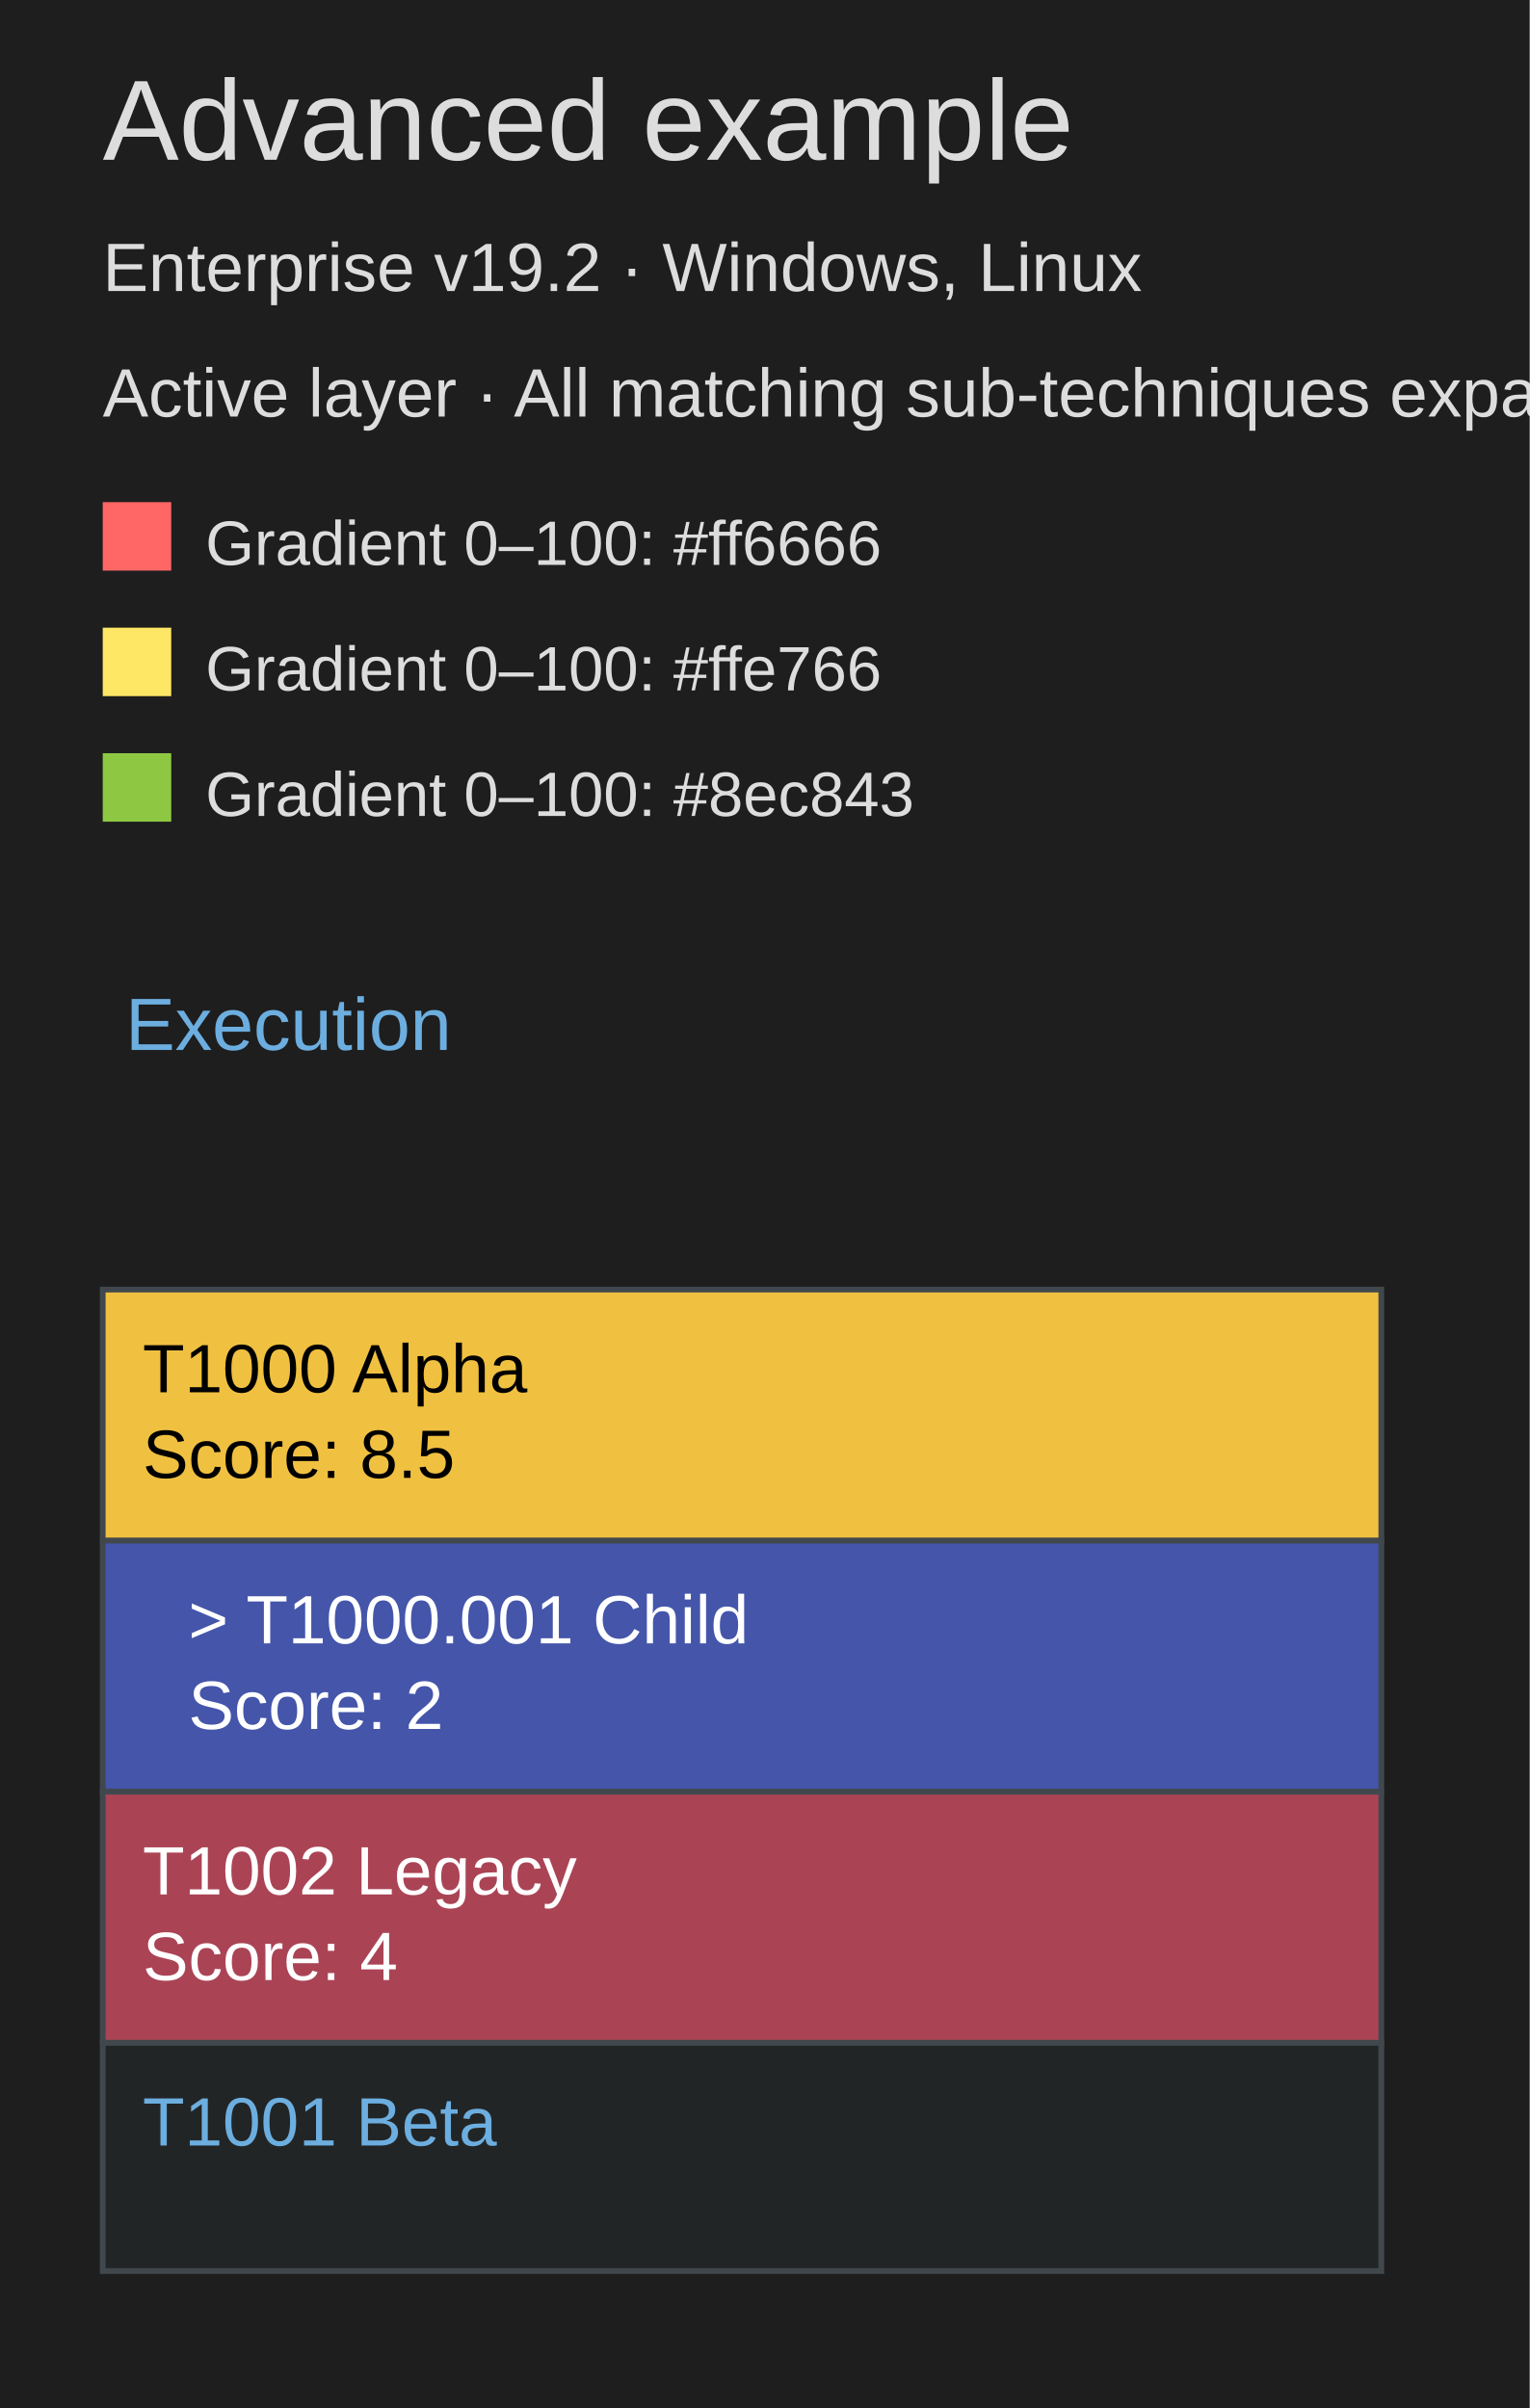
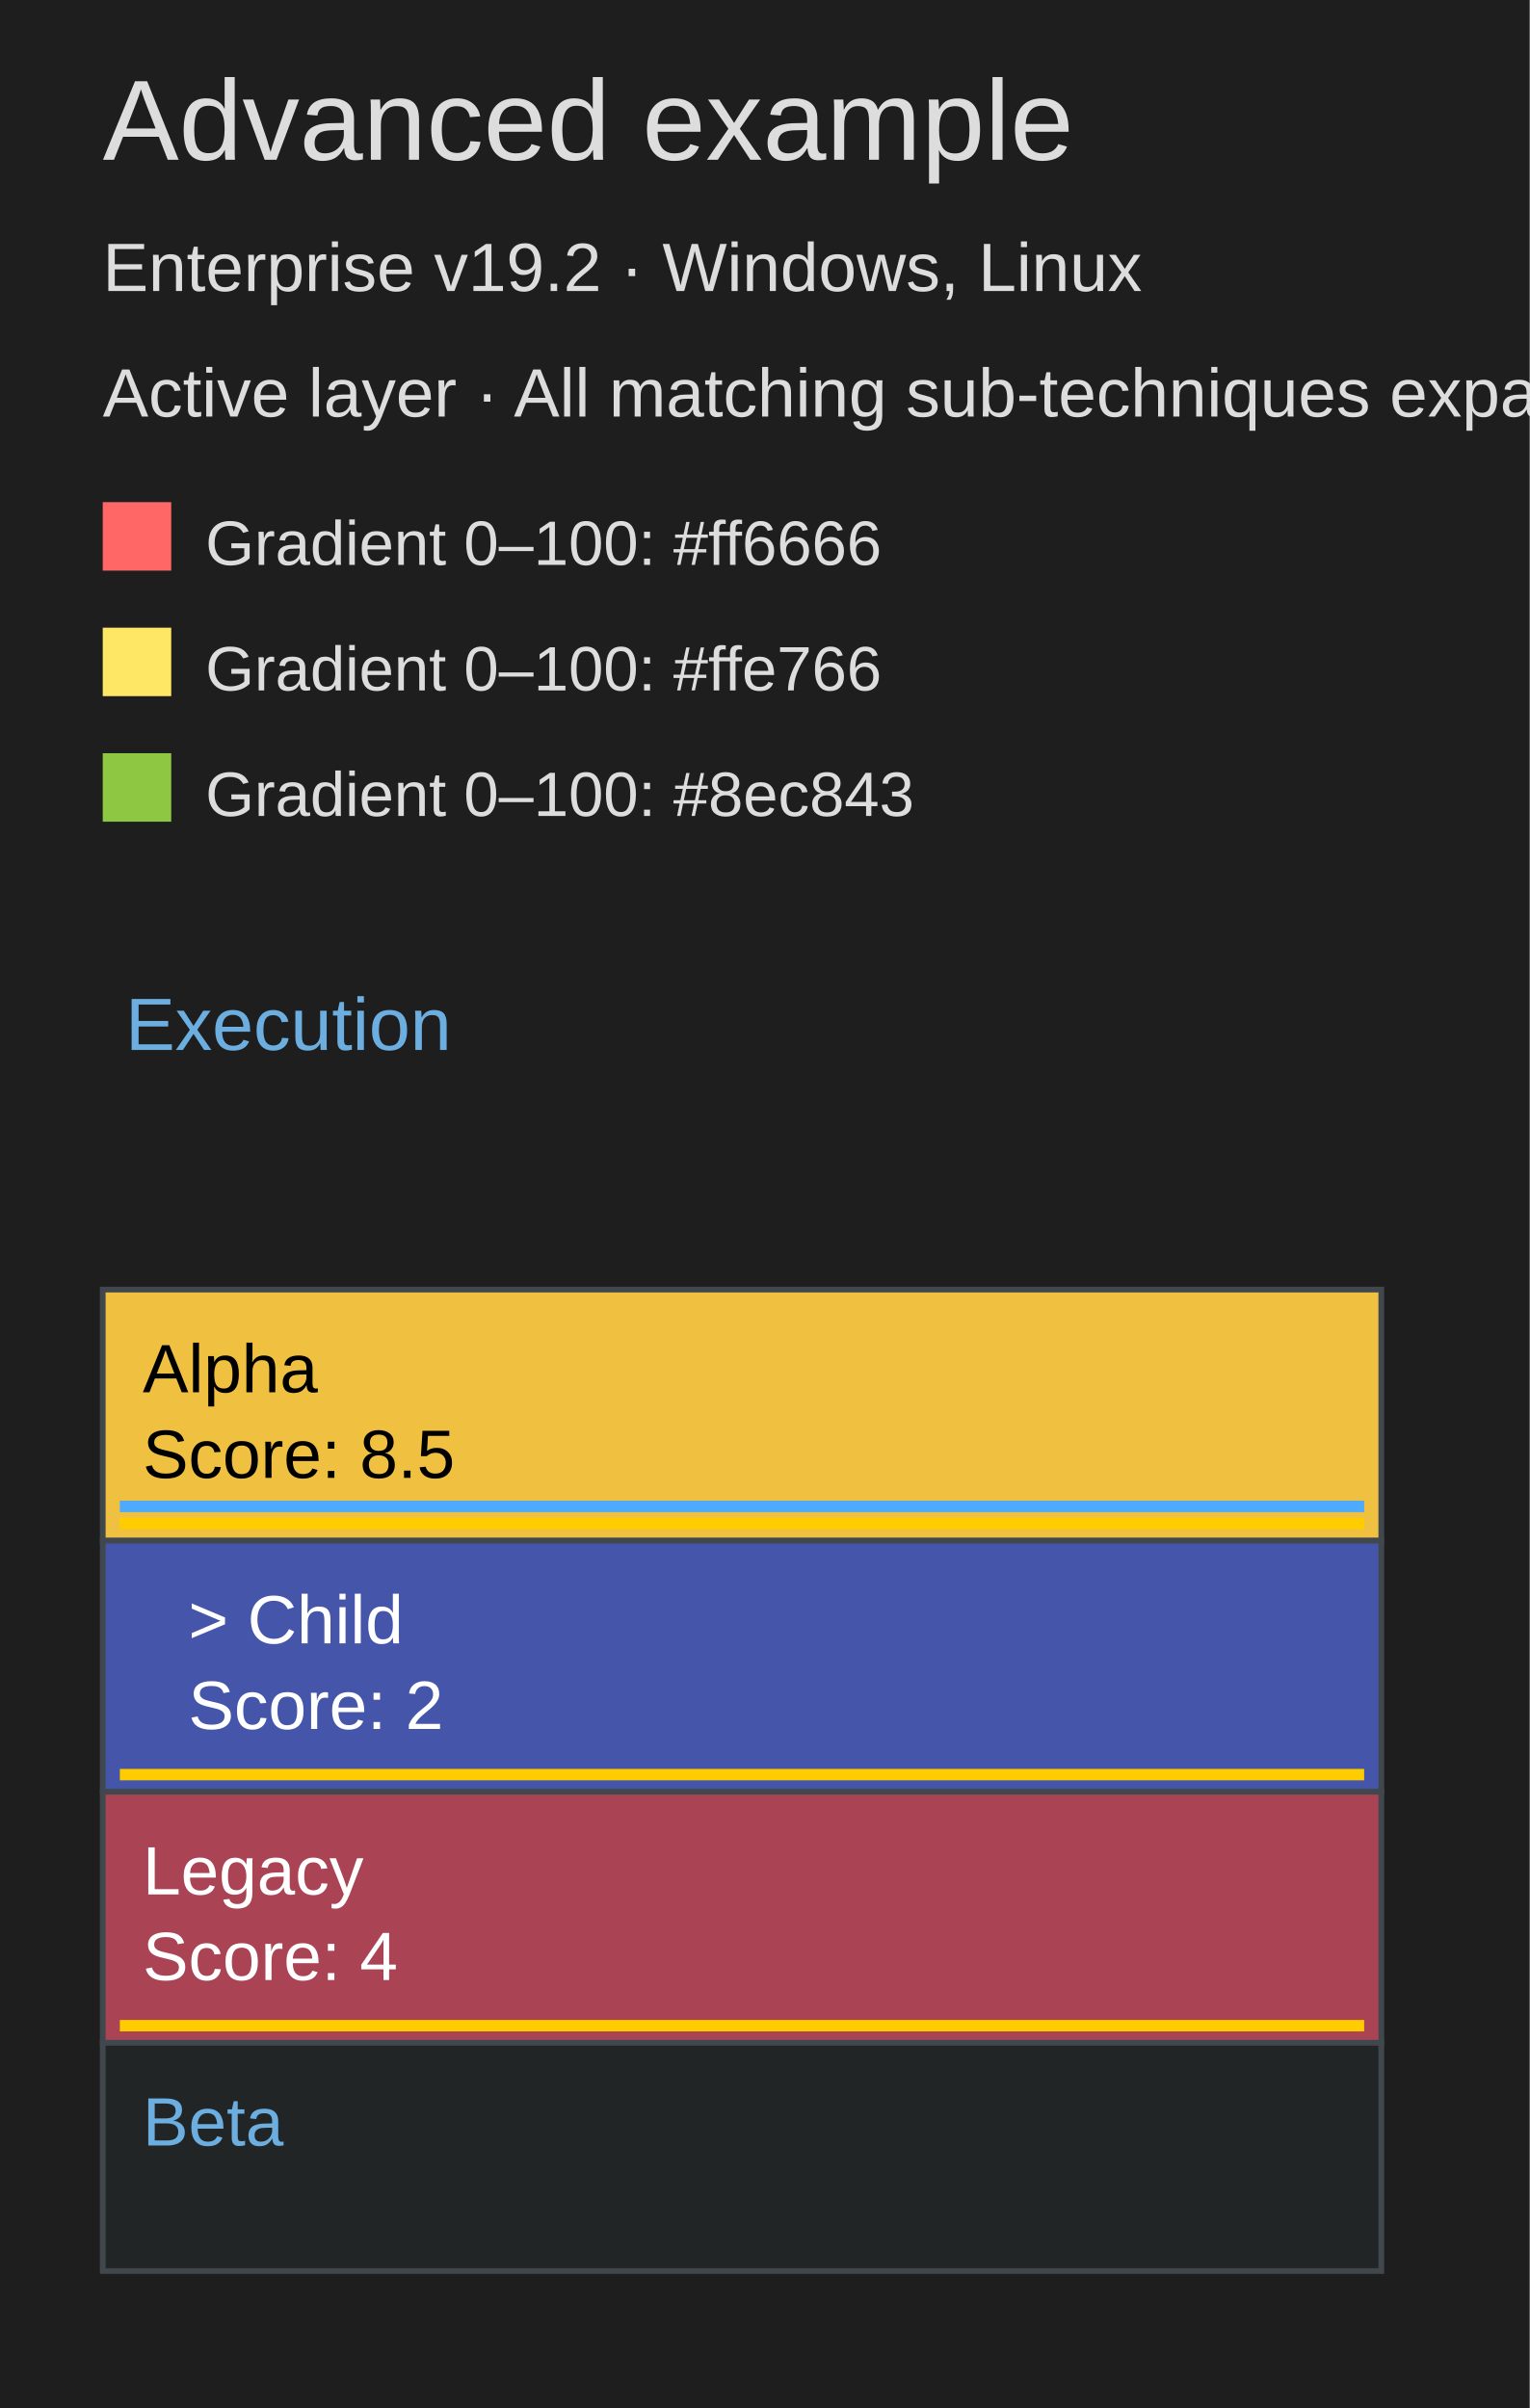
<svg xmlns="http://www.w3.org/2000/svg" width="268" height="422" viewBox="0 0 268 422">
  <rect x="0" y="0" width="268" height="422" fill="#1e1e1e" />
  <text x="18" y="28" fill="#dddddd" font-size="20" font-family="Arial, sans-serif">Advanced example</text>
  <text x="18" y="51" fill="#dddddd" font-size="12" font-family="Arial, sans-serif">Enterprise v19.2 · Windows, Linux</text>
  <text x="18" y="73" fill="#dddddd" font-size="12" font-family="Arial, sans-serif">Active layer · All matching sub-techniques expanded</text>
  <rect x="18" y="88" width="12" height="12" fill="#ff6666" />
  <text x="36" y="99" fill="#dddddd" font-size="11" font-family="Arial, sans-serif">Gradient 0–100: #ff6666</text>
  <rect x="18" y="110" width="12" height="12" fill="#ffe766" />
  <text x="36" y="121" fill="#dddddd" font-size="11" font-family="Arial, sans-serif">Gradient 0–100: #ffe766</text>
  <rect x="18" y="132" width="12" height="12" fill="#8ec843" />
  <text x="36" y="143" fill="#dddddd" font-size="11" font-family="Arial, sans-serif">Gradient 0–100: #8ec843</text>
  <text x="22" y="184" fill="#6caedf" font-size="13" font-family="Arial, sans-serif">Execution</text>
  <rect x="18" y="226" width="224" height="44" fill="#f0c040" stroke="#41484d" />
-   <text x="25" y="244" fill="#000000" font-size="12" font-family="Arial, sans-serif">T1000  Alpha</text>
+   <line x1="21" y1="267" x2="239" y2="267" stroke="#ffcc00" stroke-width="2" />
+   <line x1="21" y1="264" x2="239" y2="264" stroke="#4daafc" stroke-width="2" />
+   <text x="25" y="244" fill="#000000" font-size="12" font-family="Arial, sans-serif">Alpha</text>
  <text x="25" y="259" fill="#000000" font-size="12" font-family="Arial, sans-serif">Score: 8.5</text>
  <rect x="18" y="270" width="224" height="44" fill="#4455aa" stroke="#41484d" />
-   <text x="33" y="288" fill="#ffffff" font-size="12" font-family="Arial, sans-serif">&gt; T1000.001  Child</text>
+   <line x1="21" y1="311" x2="239" y2="311" stroke="#ffcc00" stroke-width="2" />
+   <text x="33" y="288" fill="#ffffff" font-size="12" font-family="Arial, sans-serif">&gt; Child</text>
  <text x="33" y="303" fill="#ffffff" font-size="12" font-family="Arial, sans-serif">Score: 2</text>
  <rect x="18" y="314" width="224" height="44" fill="#aa4455" stroke="#41484d" />
-   <text x="25" y="332" fill="#ffffff" font-size="12" font-family="Arial, sans-serif">T1002  Legacy</text>
+   <line x1="21" y1="355" x2="239" y2="355" stroke="#ffcc00" stroke-width="2" />
+   <text x="25" y="332" fill="#ffffff" font-size="12" font-family="Arial, sans-serif">Legacy</text>
  <text x="25" y="347" fill="#ffffff" font-size="12" font-family="Arial, sans-serif">Score: 4</text>
  <rect x="18" y="358" width="224" height="40" fill="#222526" stroke="#41484d" />
-   <text x="25" y="376" fill="#6caedf" font-size="12" font-family="Arial, sans-serif">T1001  Beta</text>
+   <text x="25" y="376" fill="#6caedf" font-size="12" font-family="Arial, sans-serif">Beta</text>
</svg>
